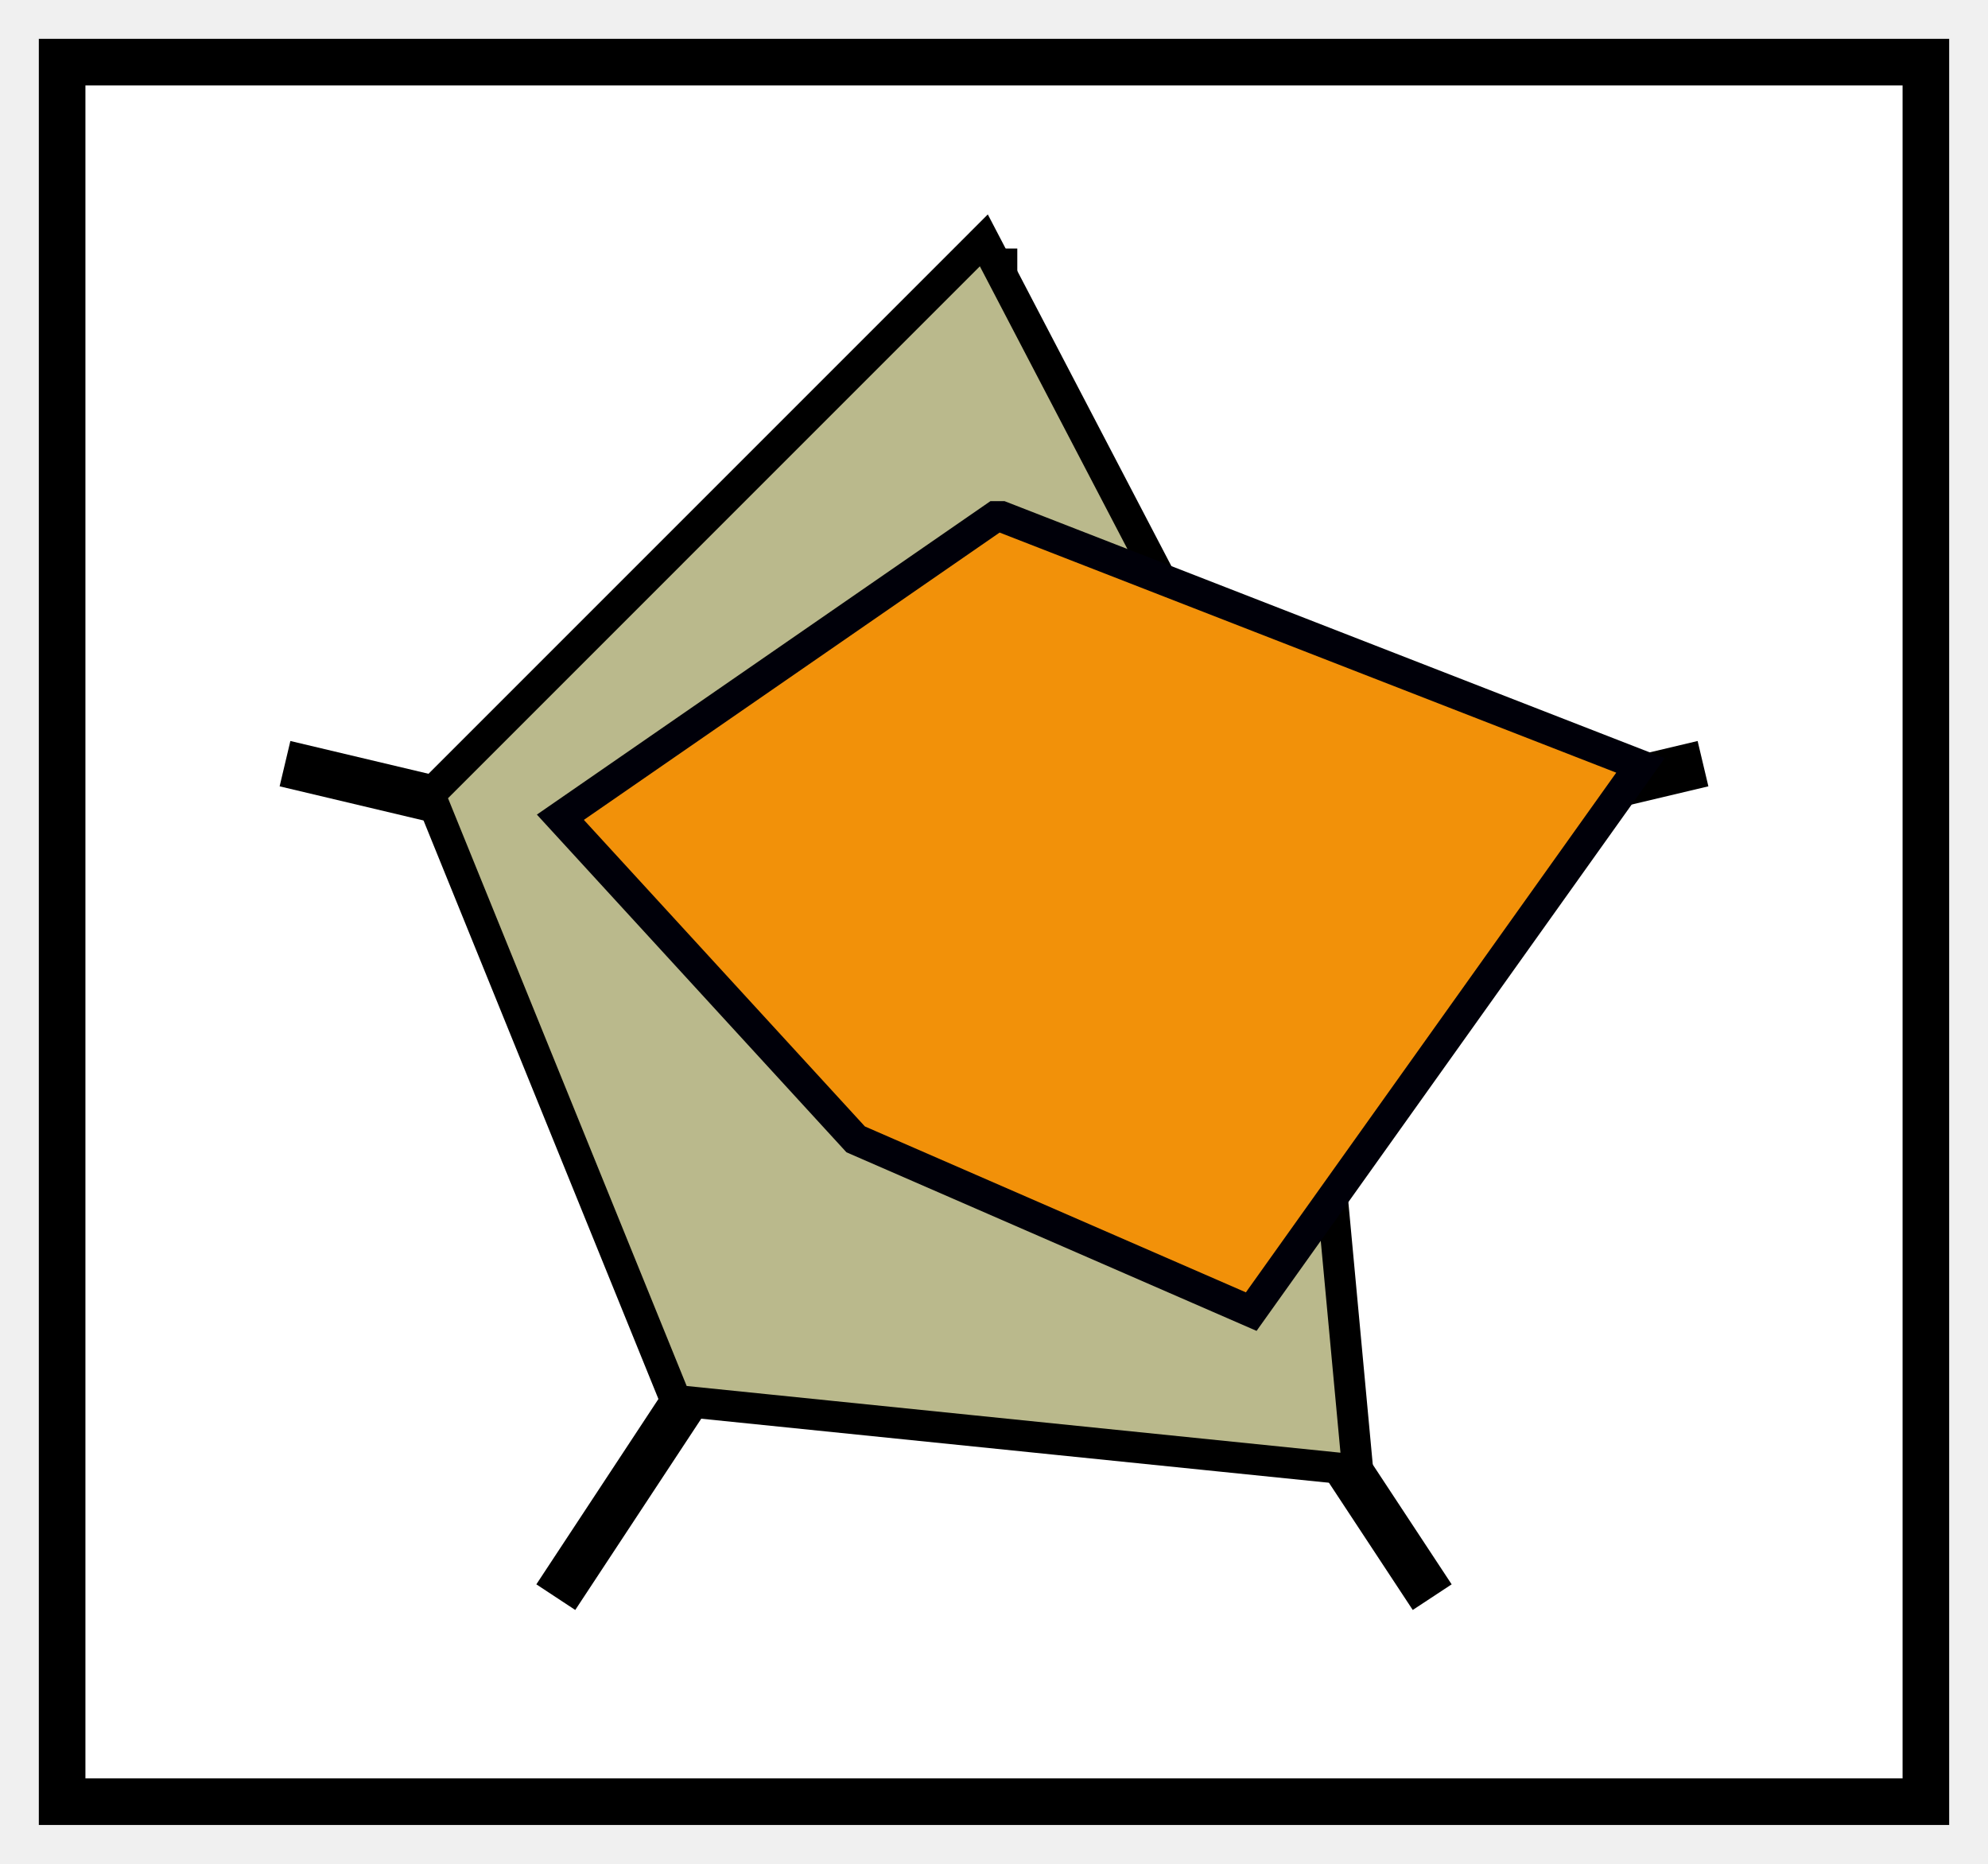
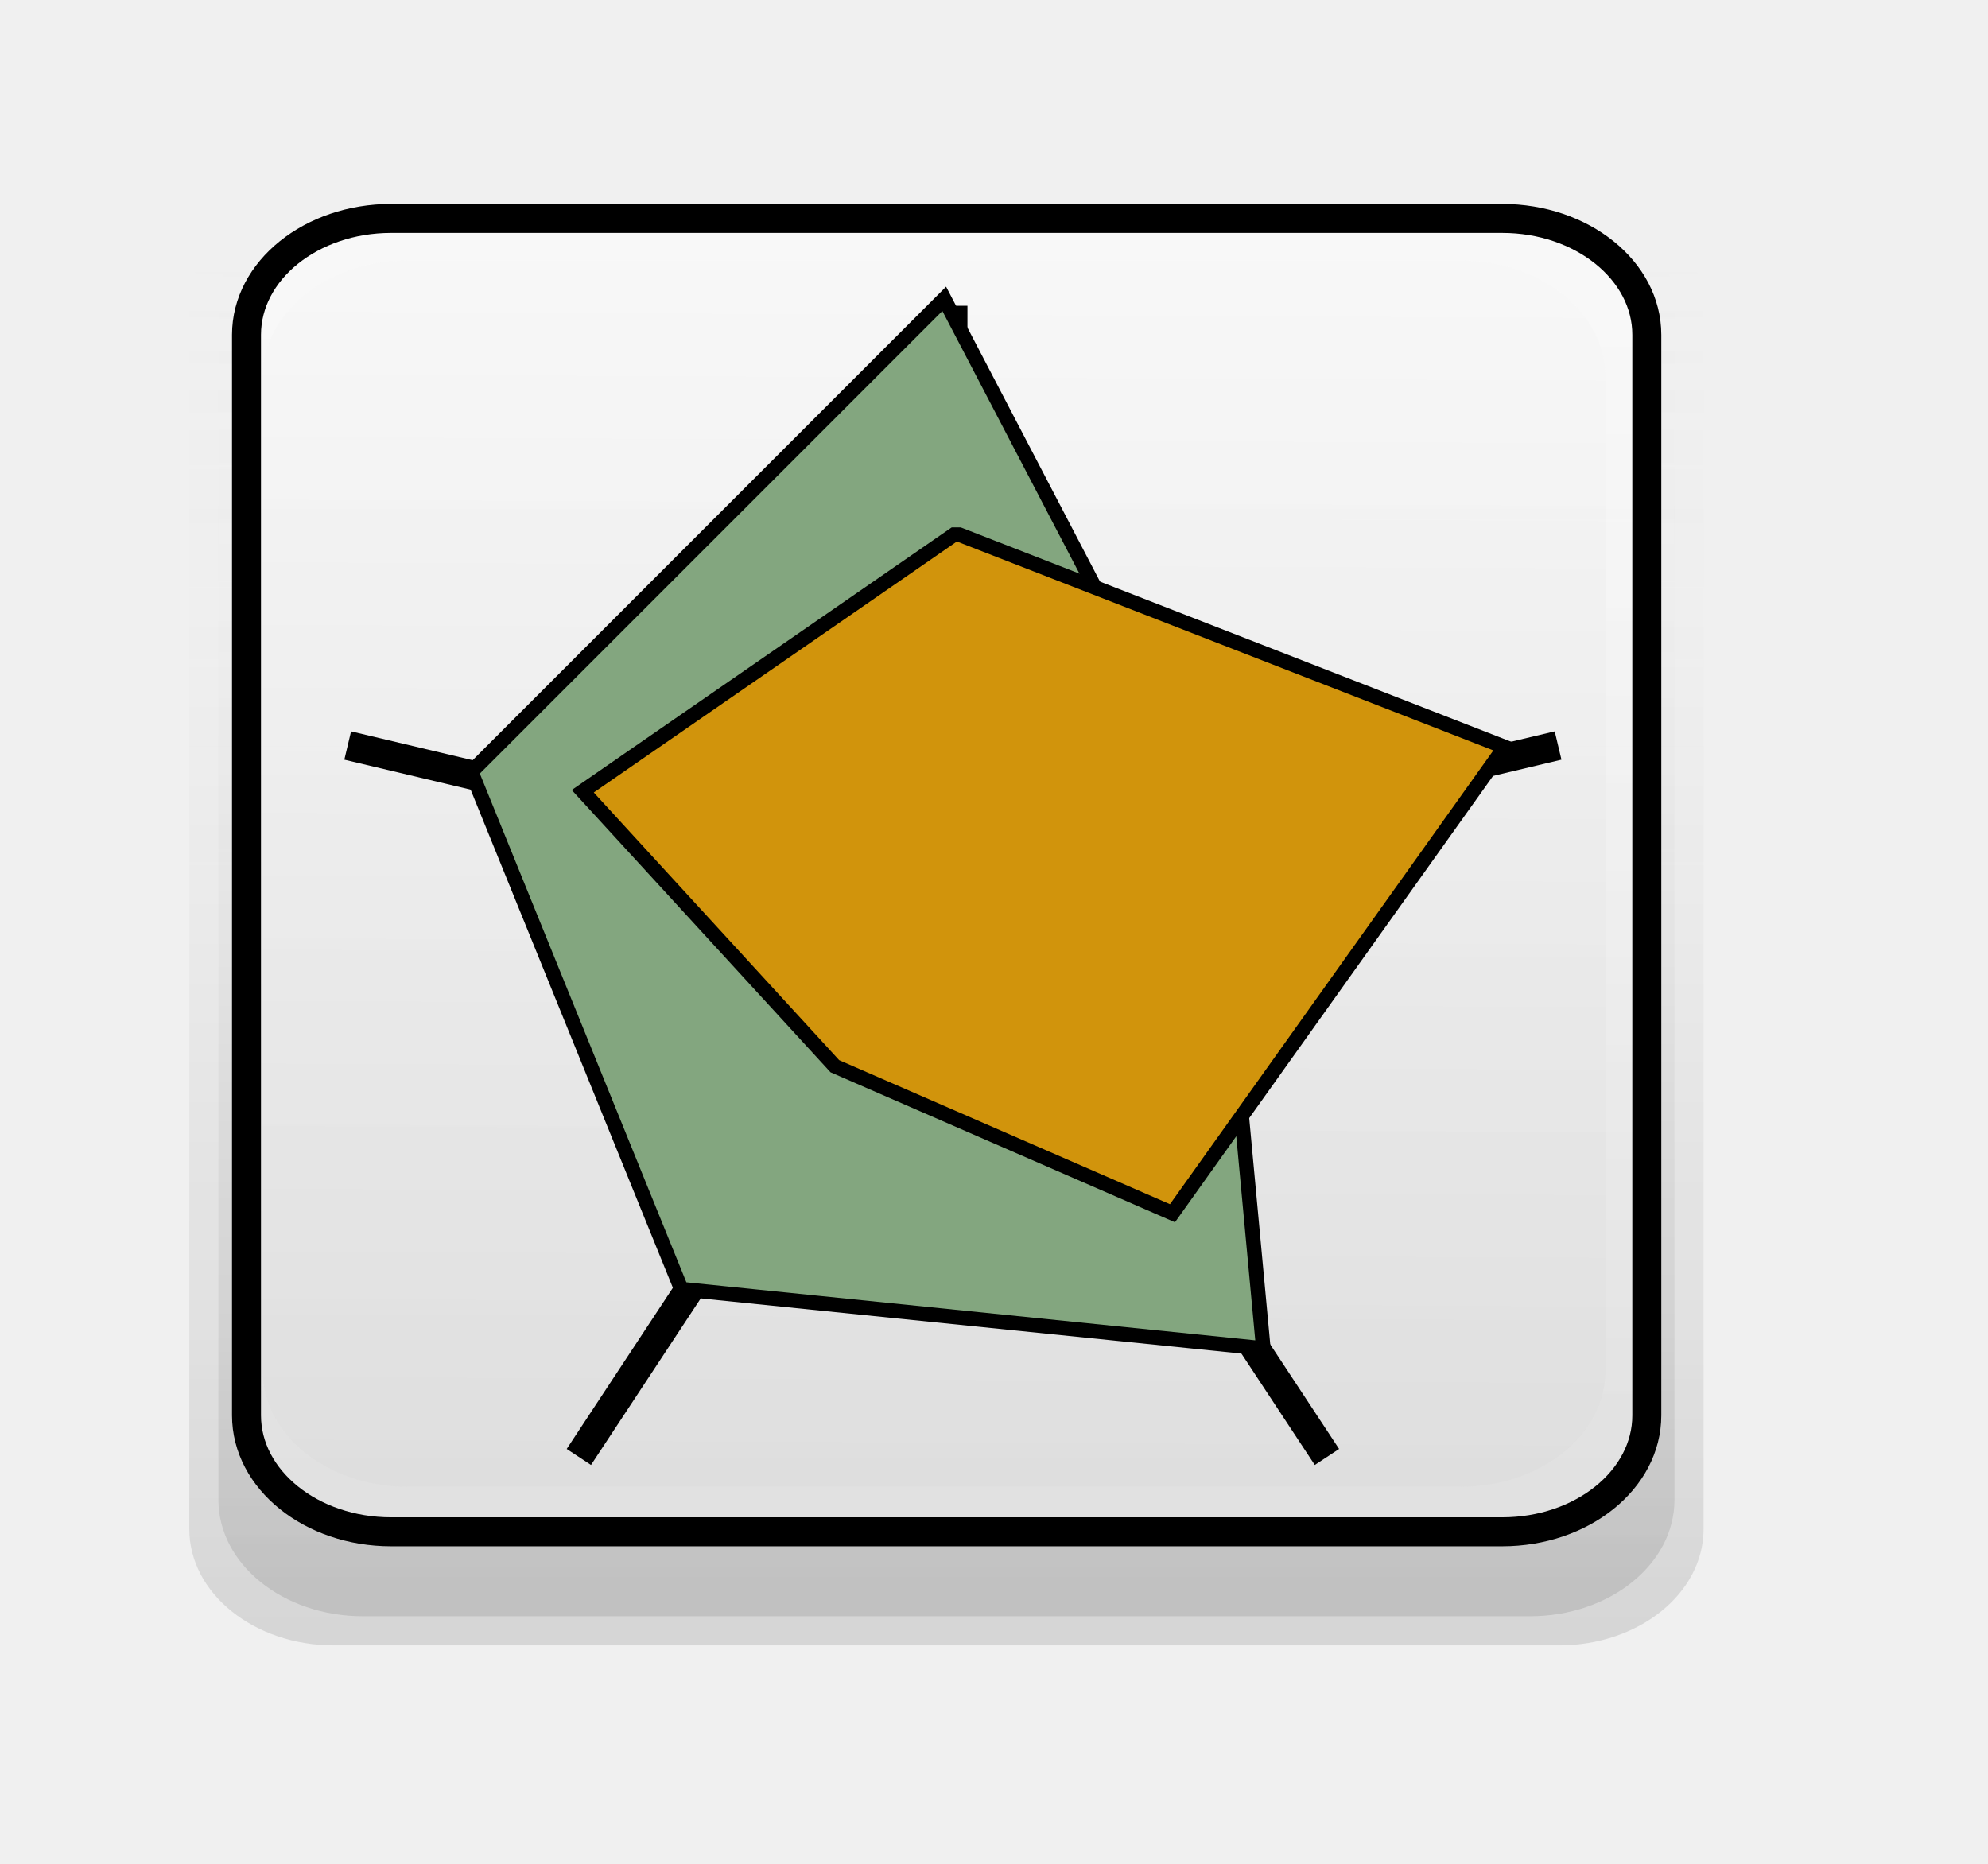
- <svg xmlns="http://www.w3.org/2000/svg" id="svg568" width="64pt" height="60pt" viewBox="0 0 64 60">
-   <defs id="defs570" />
-   <rect style="font-size:12;fill:#ffffff;fill-opacity:1;fill-rule:evenodd;stroke-width:1.5;stroke:#000000;stroke-opacity:1;stroke-dasharray:none;" id="rect587" width="60" height="56" x="2" y="2" />
-   <g id="g576" style="stroke:#000000;stroke-opacity:1;stroke-width:1.5;stroke-dasharray:none;">
-     <path style="fill:none;fill-rule:evenodd;stroke:#000000;stroke-opacity:1;stroke-width:1.5;stroke-linejoin:miter;stroke-linecap:butt;fill-opacity:0.75;stroke-dasharray:none;" d="M 32 8 L 32 30 54.825 24.584" id="path571" />
-     <path style="fill:none;fill-rule:evenodd;stroke:#000000;stroke-opacity:1;stroke-width:1.5;stroke-linejoin:miter;stroke-linecap:butt;fill-opacity:0.75;stroke-dasharray:none;" d="M 46.107 51.416 L 32 30 17.893 51.416" id="path572" />
-     <path style="fill:none;fill-rule:evenodd;stroke:#000000;stroke-opacity:1;stroke-width:1.5;stroke-linejoin:miter;stroke-linecap:butt;fill-opacity:0.75;stroke-dasharray:none;" d="M 9.175 24.584 L 32 30" id="path573" />
+ <svg xmlns="http://www.w3.org/2000/svg" xmlns:xlink="http://www.w3.org/1999/xlink" id="svg1" width="64mm" height="60mm">
+   <defs id="defs3">
+     <linearGradient id="linearGradient6655">
+       <stop style="stop-color:#ffda86;stop-opacity:1;" offset="0" id="stop6656" />
+       <stop style="stop-color:#c68c0b;stop-opacity:1;" offset="0.815" id="stop6657" />
+       <stop style="stop-color:#664805;stop-opacity:1;" offset="1" id="stop6658" />
+     </linearGradient>
+     <linearGradient id="linearGradient6649">
+       <stop style="stop-color:#b5e6b0;stop-opacity:1;" offset="0" id="stop6650" />
+       <stop style="stop-color:#6c8969;stop-opacity:1;" offset="0.815" id="stop6652" />
+       <stop style="stop-color:#3b4b39;stop-opacity:1;" offset="1" id="stop6651" />
+     </linearGradient>
+     <linearGradient id="linearGradient4044">
+       <stop style="stop-color:#ffffff;stop-opacity:0;" offset="0" id="stop4045" />
+       <stop style="stop-color:#363636;stop-opacity:0.188;" offset="1" id="stop4046" />
+     </linearGradient>
+     <linearGradient id="linearGradient3418">
+       <stop style="stop-color:#f7f7f7;stop-opacity:1;" offset="0" id="stop3419" />
+       <stop style="stop-color:#dedede;stop-opacity:1;" offset="1" id="stop3420" />
+     </linearGradient>
+     <linearGradient id="linearGradient2791">
+       <stop style="stop-color:#fbfbfb;stop-opacity:1;" offset="0" id="stop2792" />
+       <stop style="stop-color:#e9e9e9;stop-opacity:1;" offset="1" id="stop2793" />
+     </linearGradient>
+     <linearGradient xlink:href="#linearGradient2791" id="linearGradient2794" x1="0.497" y1="0.058" x2="0.491" y2="0.961" />
+     <linearGradient xlink:href="#linearGradient3418" id="linearGradient3417" x1="0.538" y1="0.013" x2="0.533" y2="0.981" />
+     <linearGradient xlink:href="#linearGradient4044" id="linearGradient4043" x1="0.497" y1="0.013" x2="0.497" y2="0.994" />
+   </defs>
+   <rect style="fill:url(#linearGradient4043);fill-opacity:0.749;fill-rule:evenodd;stroke:none;stroke-width:3pt;stroke-linecap:butt;stroke-linejoin:miter;stroke-opacity:1;" id="rect4047" width="184.252" height="177.157" x="23.031" y="23.04" rx="17.595" ry="14.164" />
+   <rect style="fill:url(#linearGradient4043);fill-opacity:0.749;fill-rule:evenodd;stroke:none;stroke-width:3pt;stroke-linecap:butt;stroke-linejoin:miter;stroke-opacity:1;" id="rect3421" width="177.165" height="173.622" x="26.575" y="23.031" rx="17.595" ry="14.164" />
+   <rect style="fill:url(#linearGradient2794);fill-opacity:0.749;fill-rule:evenodd;stroke:none;stroke-width:3.526;stroke-linecap:butt;stroke-linejoin:miter;stroke-miterlimit:4;stroke-opacity:1;" id="rect2169" width="170.382" height="159.8" x="30.118" y="26.554" rx="17.595" ry="14.164" />
+   <rect style="fill:url(#linearGradient3417);fill-opacity:0.749;fill-rule:evenodd;stroke:none;stroke-width:3pt;stroke-linecap:butt;stroke-linejoin:miter;stroke-opacity:1;" id="rect3416" width="163.397" height="149.2" x="31.955" y="31.699" rx="17.595" ry="14.164" />
+   <rect style="fill:none;fill-opacity:0.749;fill-rule:evenodd;stroke:#000000;stroke-width:3.526;stroke-linecap:butt;stroke-linejoin:miter;stroke-miterlimit:4;stroke-opacity:1;" id="rect5928" width="170.382" height="159.8" x="29.993" y="26.575" rx="17.595" ry="14.164" />
+   <g id="g576" style="stroke:#000000;stroke-width:1.098;stroke-miterlimit:4;stroke-opacity:1;stroke-dasharray:none;" transform="matrix(3.22616,0,0,3.22616,12.70631,11.39544)">
+     <path style="fill:none;fill-opacity:0.75;fill-rule:evenodd;stroke-linecap:butt;stroke-linejoin:miter;stroke-width:1.098;stroke-miterlimit:4;stroke-dasharray:none;" d="M 32,8 L 32,30 L 54.825,24.584" id="path571" />
+     <path style="fill:none;fill-opacity:0.75;fill-rule:evenodd;stroke-linecap:butt;stroke-linejoin:miter;stroke-width:1.098;stroke-miterlimit:4;stroke-dasharray:none;" d="M 46.107,51.416 L 32,30 L 17.893,51.416" id="path572" />
+     <path style="fill:none;fill-opacity:0.75;fill-rule:evenodd;stroke-linecap:butt;stroke-linejoin:miter;stroke-width:1.098;stroke-miterlimit:4;stroke-dasharray:none;" d="M 9.175,24.584 L 32,30" id="path573" />
  </g>
-   <path style="font-size:12;fill:#bab98c;fill-opacity:1;fill-rule:evenodd;stroke:#000000;stroke-width:1;stroke-opacity:1;stroke-dasharray:none;" d="M 31.673 7.738 L 41.837 27.21 L 43.708 47.325 L 21.756 45.085 L 13.835 25.577 L 31.673 7.738 z " id="path575" />
-   <path style="font-size:12;fill:#f29109;fill-opacity:1;fill-rule:evenodd;stroke:#000009;stroke-width:1;stroke-opacity:1;stroke-dasharray:none;" d="M 32.041 16.633 L 32.245 16.633 52.812 24.641 52.812 24.641 L 40.281 42.224 L 27.547 36.679 L 18.04 26.309 L 32.041 16.633 z " id="path574" />
+   <path style="font-size:12;fill:#83a67f;fill-opacity:1;fill-rule:evenodd;stroke:#000000;stroke-width:1.772;stroke-miterlimit:4;stroke-dasharray:none;stroke-opacity:1;" d="M 114.888,36.358 L 147.678,99.18 L 153.716,164.073 L 82.894,156.846 L 57.341,93.912 L 114.888,36.358 z " id="path575" />
+   <path style="font-size:12;fill:#d1940c;fill-opacity:1;fill-rule:evenodd;stroke:#000000;stroke-width:1.772;stroke-miterlimit:4;stroke-dasharray:none;stroke-opacity:1;" d="M 116.075,65.055 L 116.734,65.055 L 183.086,90.891 L 183.086,90.891 L 142.66,147.616 L 101.578,129.727 L 70.907,96.273 L 116.075,65.055 z " id="path574" />
</svg>
